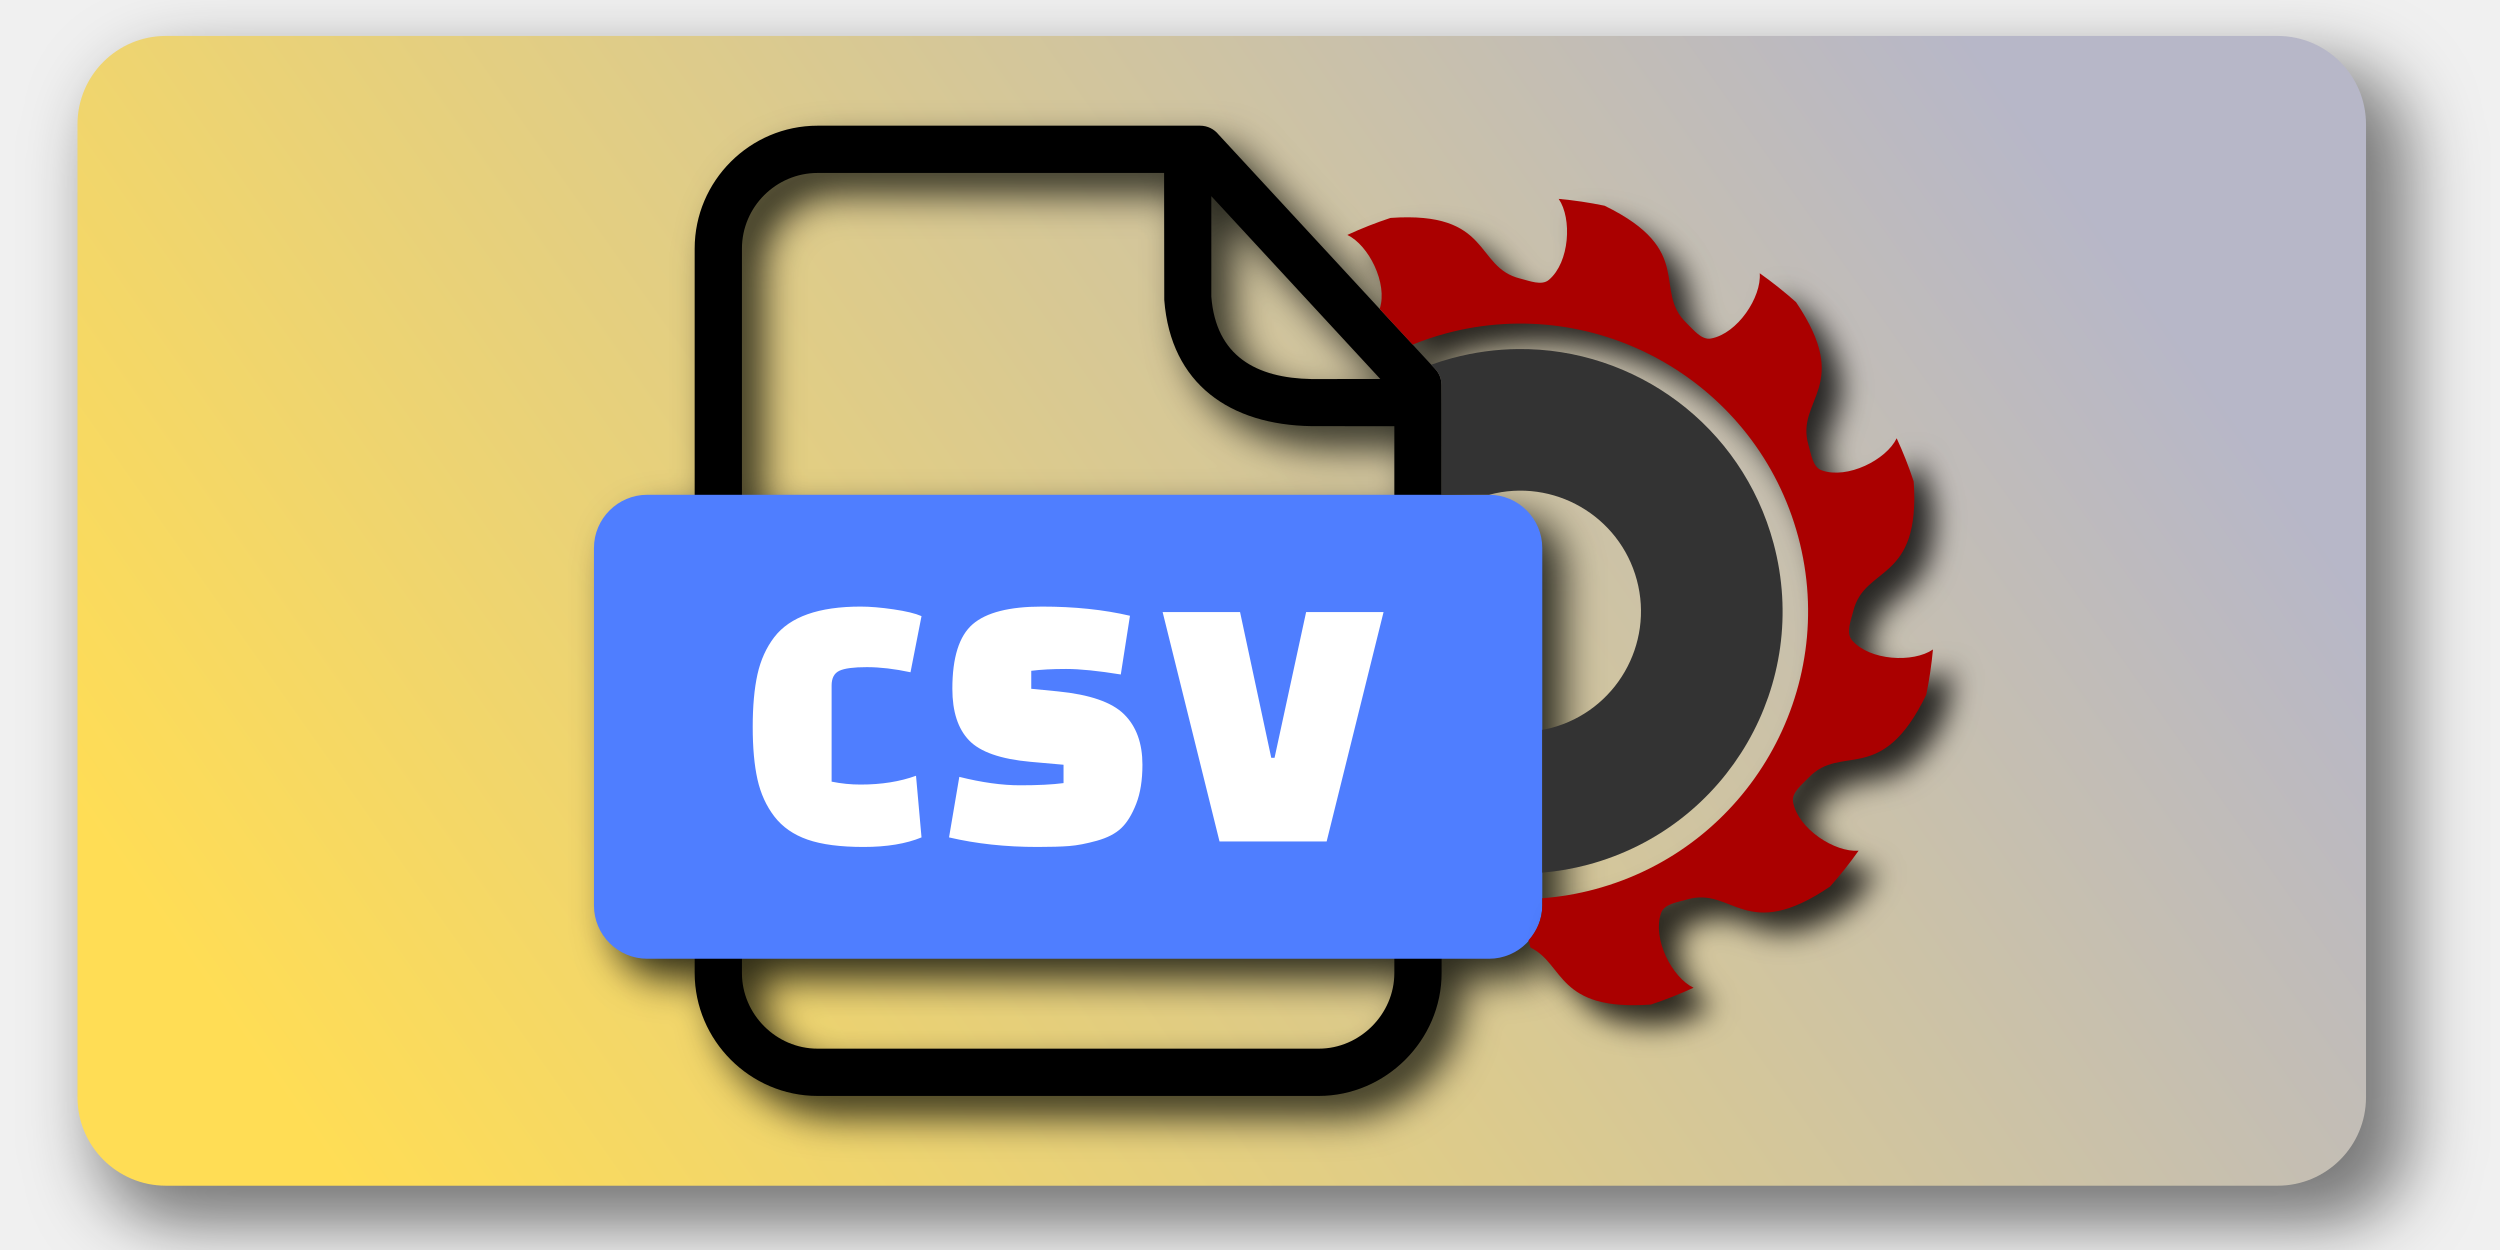
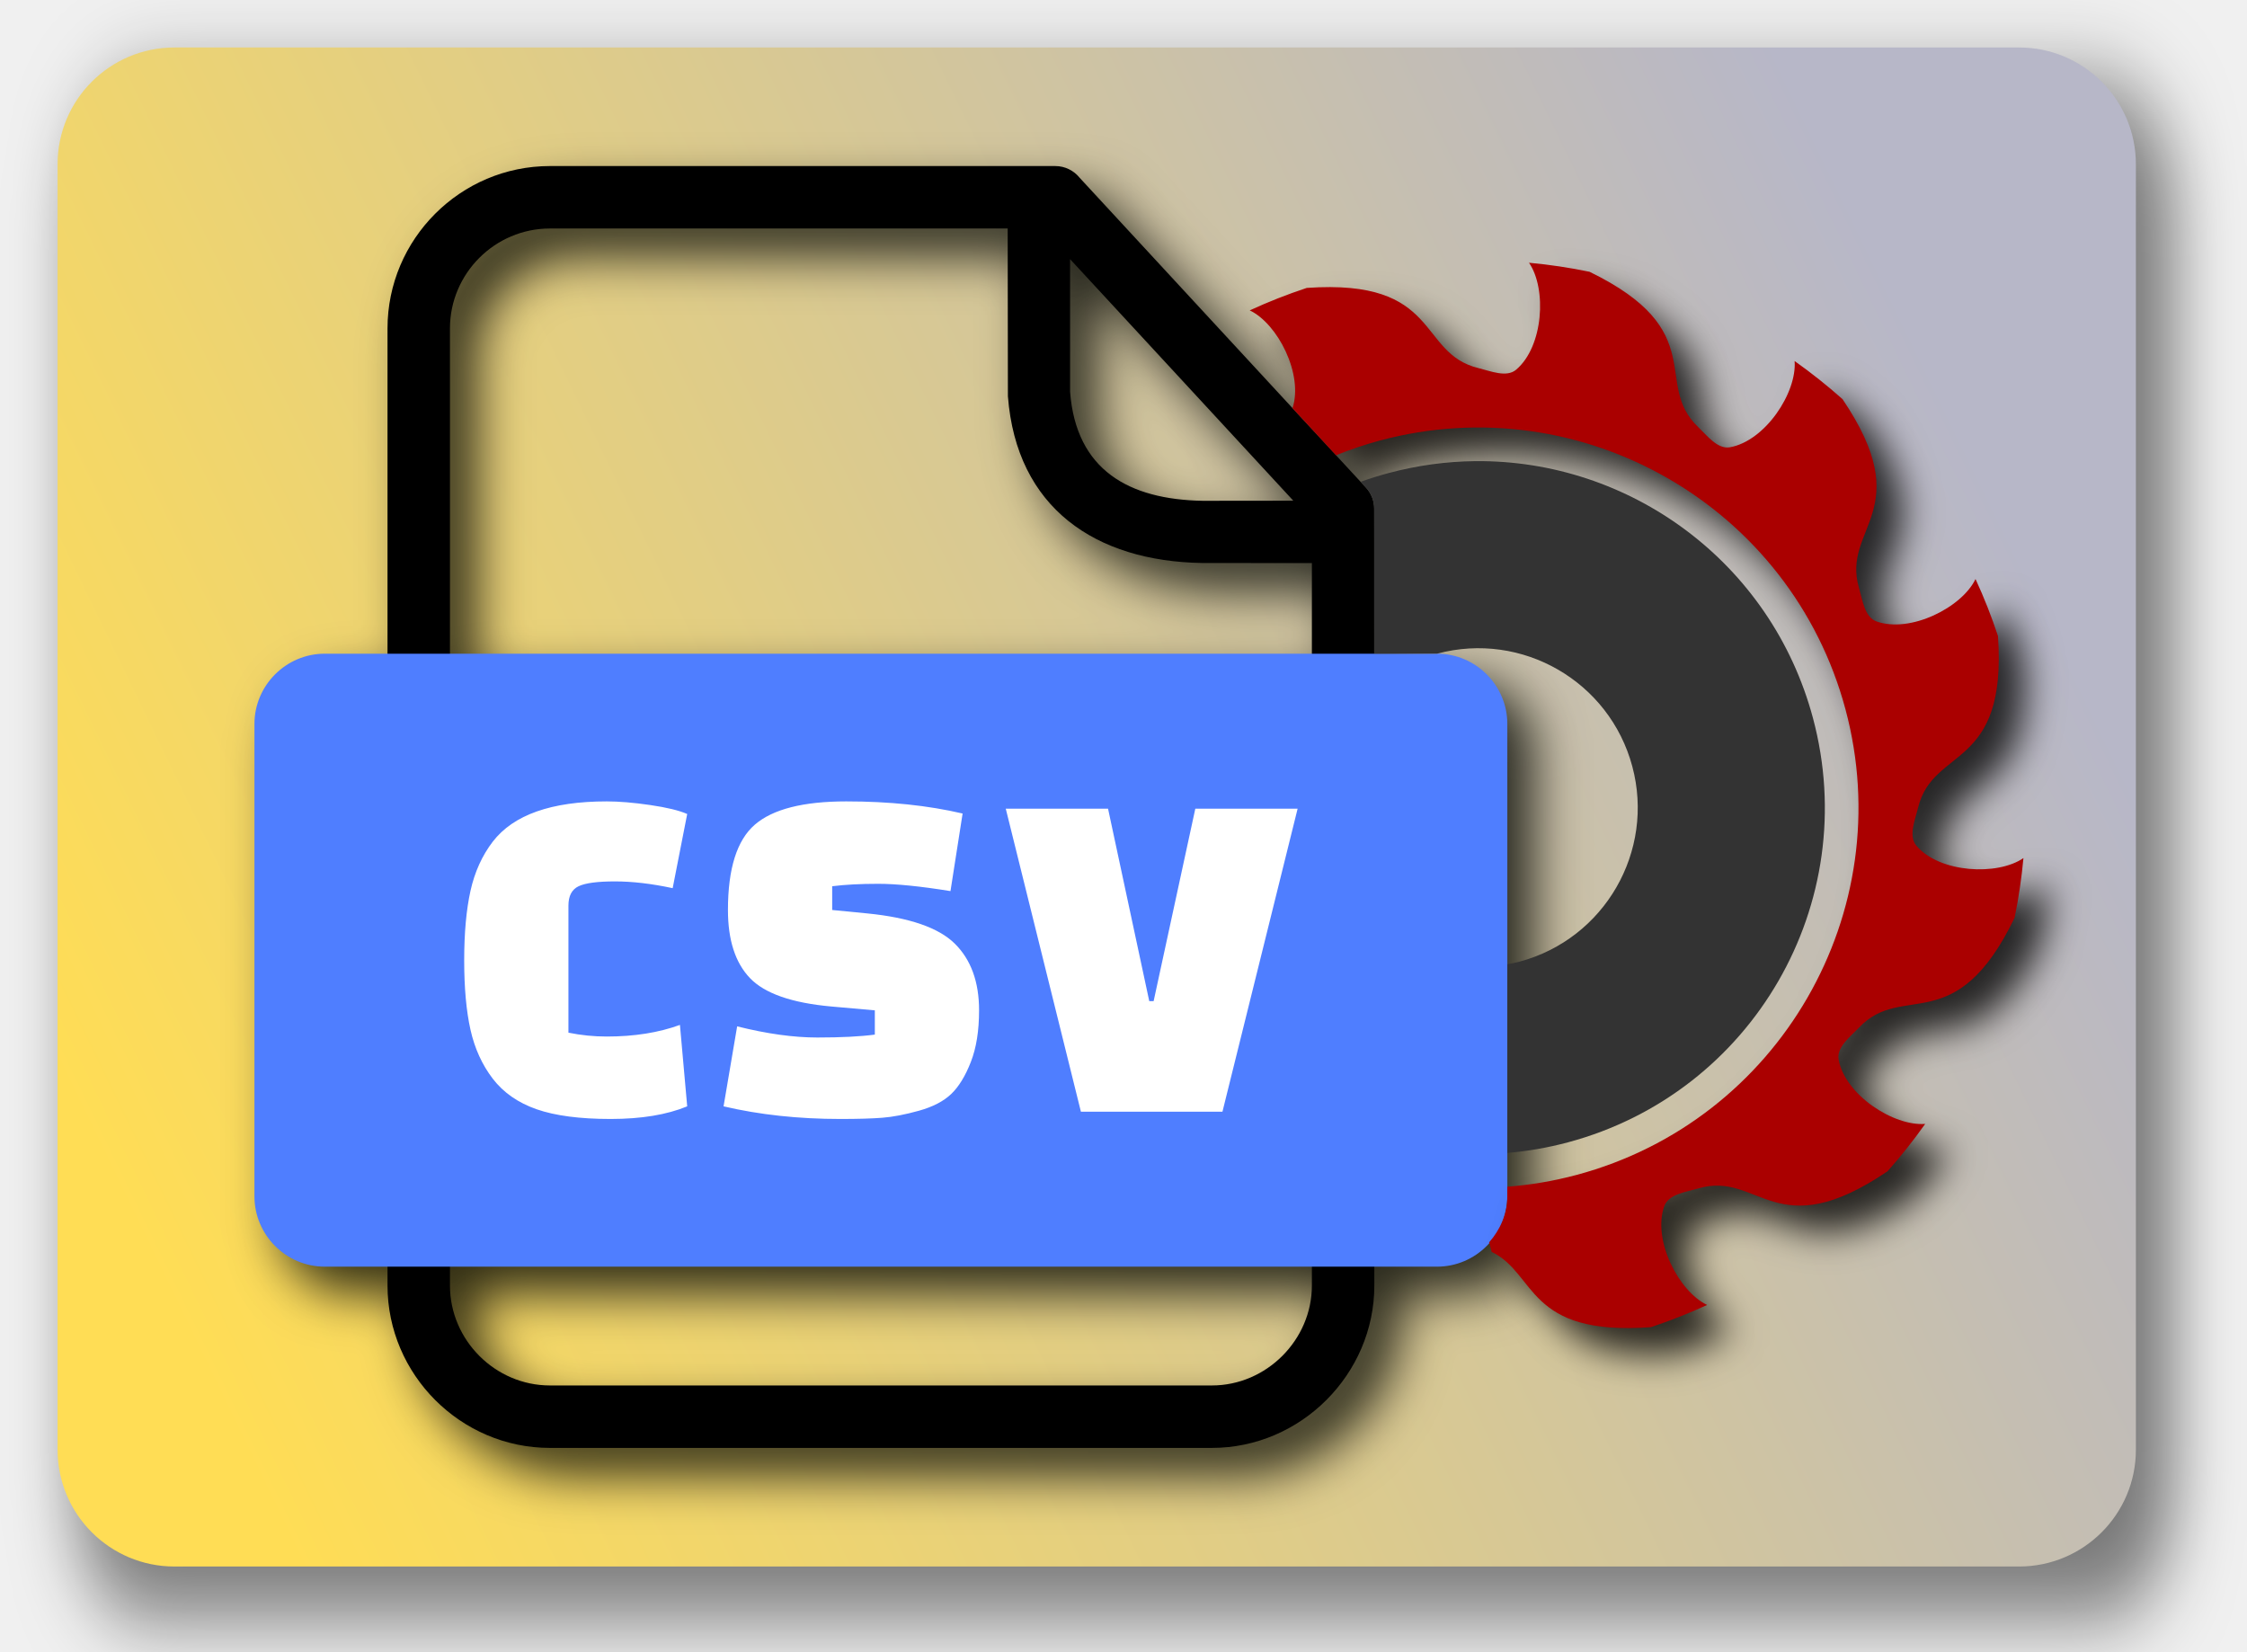
- <svg xmlns="http://www.w3.org/2000/svg" xmlns:xlink="http://www.w3.org/1999/xlink" width="250" height="125" viewBox="0 0 66.146 33.073" version="1.1" id="svg5" xml:space="preserve">
+ <svg xmlns="http://www.w3.org/2000/svg" xmlns:xlink="http://www.w3.org/1999/xlink" width="45mm" height="33.073mm" viewBox="0 0 45 33.073" version="1.1" id="svg5" xml:space="preserve">
  <defs id="defs2">
    <linearGradient id="linearGradient13774">
      <stop style="stop-color:#b7b7c8;stop-opacity:1;" offset="0" id="stop13770" />
      <stop style="stop-color:#ffdd55;stop-opacity:1;" offset="1" id="stop13772" />
    </linearGradient>
    <filter style="color-interpolation-filters:sRGB" id="filter13127" x="-0.036" y="-0.072" width="1.072" height="1.143">
      <feGaussianBlur stdDeviation="0.919" id="feGaussianBlur13129" />
    </filter>
-     <linearGradient xlink:href="#linearGradient13774" id="linearGradient13776" x1="52.154" y1="0.951" x2="9.016" y2="31.372" gradientUnits="userSpaceOnUse" />
+     <linearGradient xlink:href="#linearGradient13774" id="linearGradient13776" x1="52.154" y1="0.951" x2="9.016" y2="31.372" gradientUnits="userSpaceOnUse" gradientTransform="matrix(0.6873924,0,0,1,-0.2567558,0)" />
    <filter style="color-interpolation-filters:sRGB" id="filter2423" x="-0.049" y="-0.047" width="1.097" height="1.095">
      <feGaussianBlur stdDeviation="10.116" id="feGaussianBlur2425" />
    </filter>
    <filter style="color-interpolation-filters:sRGB" id="filter4138" x="-0.095" y="-0.064" width="1.19" height="1.128">
      <feGaussianBlur stdDeviation="0.368" id="feGaussianBlur4140" />
    </filter>
    <filter style="color-interpolation-filters:sRGB" id="filter4142" x="-0.057" y="-0.041" width="1.114" height="1.083">
      <feGaussianBlur stdDeviation="0.368" id="feGaussianBlur4144" />
    </filter>
  </defs>
  <g id="layer1">
-     <rect style="display:inline;opacity:0.5;fill:#000000;fill-opacity:1;stroke-width:0.556;stroke-linecap:round;stroke-linejoin:round;filter:url(#filter13127)" id="rect13119" width="61.139" height="30.78" x="2.58" y="1.667" ry="2.367" />
-     <rect style="display:inline;fill:url(#linearGradient13776);fill-opacity:1;stroke-width:0.55;stroke-linecap:round;stroke-linejoin:round" id="rect1946" width="60.551" height="30.421" x="2.05" y="0.951" ry="2.34" />
-     <g style="clip-rule:evenodd;display:inline;opacity:0.8;mix-blend-mode:normal;fill:#000200;fill-opacity:1;fill-rule:evenodd;filter:url(#filter2423);image-rendering:optimizeQuality;shape-rendering:geometricPrecision;text-rendering:geometricPrecision" id="g2413" transform="matrix(0.05018188,0,0,0.05018188,16.24454,3.854747)">
+     <rect style="display:inline;opacity:0.5;fill:#000000;fill-opacity:1;stroke-width:0.556;stroke-linecap:round;stroke-linejoin:round;filter:url(#filter13127)" id="rect13119" width="61.139" height="30.78" x="2.58" y="1.667" ry="2.367" transform="matrix(0.6873924,0,0,1,-0.2567558,0)" />
+     <rect style="display:inline;fill:url(#linearGradient13776);fill-opacity:1;stroke-width:0.456;stroke-linecap:round;stroke-linejoin:round" id="rect1946" width="41.622" height="30.421" x="1.153" y="0.951" ry="2.34" />
+     <g style="clip-rule:evenodd;display:inline;opacity:0.8;mix-blend-mode:normal;fill:#000200;fill-opacity:1;fill-rule:evenodd;filter:url(#filter2423);image-rendering:optimizeQuality;shape-rendering:geometricPrecision;text-rendering:geometricPrecision" id="g2413" transform="matrix(0.05018188,0,0,0.05018188,5.625148,3.854747)">
      <path fill-rule="nonzero" d="m 117.91,0 h 201.68 c 3.93,0 7.44,1.83 9.72,4.67 l 114.28,123.67 c 2.21,2.37 3.27,5.4 3.27,8.41 l 0.06,310 c 0,35.43 -29.4,64.81 -64.8,64.81 H 117.91 C 82.34,511.56 53.1,482.32 53.1,446.75 V 64.8 C 53.1,29.13 82.23,0 117.91,0 Z M 325.5,37.15 v 52.94 c 2.4,31.34 23.57,42.99 52.93,43.5 l 36.16,-0.04 z m 96.5,121.3 -43.77,-0.04 C 335.64,157.73 304.11,136.44 300.69,91.87 L 300.6,24.92 H 117.91 c -21.93,0 -39.89,17.96 -39.89,39.88 v 381.95 c 0,21.82 18.07,39.89 39.89,39.89 h 264.21 c 21.71,0 39.88,-18.15 39.88,-39.89 z" id="path2407" style="fill:#000200;fill-opacity:1" />
      <path fill="#ff0000" d="m 28.04,194.61 h 443.92 c 15.43,0 28.04,12.63 28.04,28.04 v 188.54 c 0,15.4 -12.63,28.04 -28.04,28.04 H 28.04 C 12.64,439.23 0,426.61 0,411.19 V 222.65 c 0,-15.43 12.62,-28.04 28.04,-28.04 z" id="path2409" style="fill:#000200;fill-opacity:1" />
      <path fill="#ffffff" fill-rule="nonzero" d="m 169.8,342.75 2.9,32.5 c -8.12,3.36 -18.31,5.04 -30.57,5.04 -12.25,0 -22.09,-1.29 -29.51,-3.87 -7.41,-2.58 -13.25,-6.65 -17.51,-12.19 -4.25,-5.55 -7.22,-12.06 -8.9,-19.55 -1.67,-7.48 -2.51,-16.7 -2.51,-27.67 0,-10.96 0.84,-20.21 2.51,-27.76 1.68,-7.55 4.65,-14.09 8.9,-19.64 8.26,-10.71 23.42,-16.06 45.47,-16.06 4.91,0 10.68,0.48 17.32,1.45 6.64,0.97 11.58,2.16 14.8,3.58 l -5.8,29.6 c -8.39,-1.8 -16.06,-2.7 -23.03,-2.7 -6.96,0 -11.8,0.64 -14.51,1.93 -2.71,1.29 -4.06,3.87 -4.06,7.74 v 50.7 a 75.944,75.944 0 0 0 15.28,1.54 c 10.97,0 20.71,-1.54 29.22,-4.64 z m 17.41,32.5 5.42,-31.92 c 11.87,2.97 22.54,4.45 32.02,4.45 9.49,0 17.13,-0.39 22.93,-1.16 v -9.68 l -17.41,-1.54 c -15.74,-1.42 -26.54,-5.2 -32.41,-11.32 -5.87,-6.13 -8.8,-15.19 -8.8,-27.19 0,-16.51 3.58,-27.86 10.73,-34.05 7.16,-6.19 19.32,-9.29 36.48,-9.29 17.15,0 32.63,1.61 46.44,4.84 l -4.84,30.96 c -12,-1.94 -21.61,-2.91 -28.83,-2.91 -7.23,0 -13.35,0.33 -18.38,0.97 v 9.48 l 13.93,1.36 c 16.9,1.67 28.57,5.7 35.02,12.09 6.45,6.38 9.67,15.25 9.67,26.6 0,8.13 -1.09,15 -3.29,20.61 -2.19,5.61 -4.8,9.87 -7.83,12.77 -3.03,2.9 -7.32,5.13 -12.87,6.68 -5.55,1.54 -10.42,2.48 -14.61,2.8 -4.19,0.33 -9.77,0.49 -16.73,0.49 -16.77,0 -32.32,-1.68 -46.64,-5.04 z m 188.27,-118.8 h 40.83 l -30,120.93 H 329.82 L 299.83,256.45 h 40.82 l 16.45,76.82 h 1.74 z" id="path2411" style="fill:#000200;fill-opacity:1" />
    </g>
-     <g style="clip-rule:evenodd;display:inline;fill-rule:evenodd;image-rendering:optimizeQuality;shape-rendering:geometricPrecision;text-rendering:geometricPrecision" id="g2042" transform="matrix(0.05018188,0,0,0.05018188,15.71537,3.32558)">
+     <g style="clip-rule:evenodd;display:inline;fill-rule:evenodd;image-rendering:optimizeQuality;shape-rendering:geometricPrecision;text-rendering:geometricPrecision" id="g2042" transform="matrix(0.05018188,0,0,0.05018188,5.095981,3.32558)">
      <path fill-rule="nonzero" d="m 117.91,0 h 201.68 c 3.93,0 7.44,1.83 9.72,4.67 l 114.28,123.67 c 2.21,2.37 3.27,5.4 3.27,8.41 l 0.06,310 c 0,35.43 -29.4,64.81 -64.8,64.81 H 117.91 C 82.34,511.56 53.1,482.32 53.1,446.75 V 64.8 C 53.1,29.13 82.23,0 117.91,0 Z M 325.5,37.15 v 52.94 c 2.4,31.34 23.57,42.99 52.93,43.5 l 36.16,-0.04 z m 96.5,121.3 -43.77,-0.04 C 335.64,157.73 304.11,136.44 300.69,91.87 L 300.6,24.92 H 117.91 c -21.93,0 -39.89,17.96 -39.89,39.88 v 381.95 c 0,21.82 18.07,39.89 39.89,39.89 h 264.21 c 21.71,0 39.88,-18.15 39.88,-39.89 z" id="path2027" />
      <path fill="#ff0000" d="m 28.04,194.61 h 443.92 c 15.43,0 28.04,12.63 28.04,28.04 v 188.54 c 0,15.4 -12.63,28.04 -28.04,28.04 H 28.04 C 12.64,439.23 0,426.61 0,411.19 V 222.65 c 0,-15.43 12.62,-28.04 28.04,-28.04 z" id="path2029" style="fill:#4f7eff;fill-opacity:1" />
      <path fill="#ffffff" fill-rule="nonzero" d="m 169.8,342.75 2.9,32.5 c -8.12,3.36 -18.31,5.04 -30.57,5.04 -12.25,0 -22.09,-1.29 -29.51,-3.87 -7.41,-2.58 -13.25,-6.65 -17.51,-12.19 -4.25,-5.55 -7.22,-12.06 -8.9,-19.55 -1.67,-7.48 -2.51,-16.7 -2.51,-27.67 0,-10.96 0.84,-20.21 2.51,-27.76 1.68,-7.55 4.65,-14.09 8.9,-19.64 8.26,-10.71 23.42,-16.06 45.47,-16.06 4.91,0 10.68,0.48 17.32,1.45 6.64,0.97 11.58,2.16 14.8,3.58 l -5.8,29.6 c -8.39,-1.8 -16.06,-2.7 -23.03,-2.7 -6.96,0 -11.8,0.64 -14.51,1.93 -2.71,1.29 -4.06,3.87 -4.06,7.74 v 50.7 a 75.944,75.944 0 0 0 15.28,1.54 c 10.97,0 20.71,-1.54 29.22,-4.64 z m 17.41,32.5 5.42,-31.92 c 11.87,2.97 22.54,4.45 32.02,4.45 9.49,0 17.13,-0.39 22.93,-1.16 v -9.68 l -17.41,-1.54 c -15.74,-1.42 -26.54,-5.2 -32.41,-11.32 -5.87,-6.13 -8.8,-15.19 -8.8,-27.19 0,-16.51 3.58,-27.86 10.73,-34.05 7.16,-6.19 19.32,-9.29 36.48,-9.29 17.15,0 32.63,1.61 46.44,4.84 l -4.84,30.96 c -12,-1.94 -21.61,-2.91 -28.83,-2.91 -7.23,0 -13.35,0.33 -18.38,0.97 v 9.48 l 13.93,1.36 c 16.9,1.67 28.57,5.7 35.02,12.09 6.45,6.38 9.67,15.25 9.67,26.6 0,8.13 -1.09,15 -3.29,20.61 -2.19,5.61 -4.8,9.87 -7.83,12.77 -3.03,2.9 -7.32,5.13 -12.87,6.68 -5.55,1.54 -10.42,2.48 -14.61,2.8 -4.19,0.33 -9.77,0.49 -16.73,0.49 -16.77,0 -32.32,-1.68 -46.64,-5.04 z m 188.27,-118.8 h 40.83 l -30,120.93 H 329.82 L 299.83,256.45 h 40.82 l 16.45,76.82 h 1.74 z" id="path2031" />
    </g>
    <path id="path3981" style="display:none;opacity:0.8;fill:#000000;stroke:none;stroke-width:0.089;filter:url(#filter4138)" d="m 40.691,9.765 c -0.572,0.006 -1.153,0.083 -1.732,0.238 -0.191,0.051 -0.379,0.11 -0.562,0.176 l 0.107,0.116 c 0.111,0.119 0.164,0.271 0.164,0.422 l 5.17e-4,2.904 h 1.259 a 3.193,3.193 0 0 1 3.91,2.257 3.193,3.193 0 0 1 -2.257,3.91 3.193,3.193 0 0 1 -0.246,0.053 v 3.778 c 0.404,-0.034 0.81,-0.104 1.215,-0.212 3.705,-0.993 5.898,-4.792 4.906,-8.497 -0.838,-3.126 -3.673,-5.177 -6.764,-5.145 z" />
-     <path id="path3983" style="opacity:0.8;fill:#000000;stroke:none;stroke-width:0.089;filter:url(#filter4142)" d="m 41.769,5.791 c 0.358,0.52 0.291,1.676 -0.257,2.142 -0.193,0.164 -0.513,0.028 -0.759,-0.033 -1.228,-0.3 -0.733,-1.794 -3.434,-1.605 -0.389,0.129 -0.77,0.278 -1.142,0.45 0.563,0.268 1.077,1.281 0.857,1.958 l 0.871,0.943 c 0.284,-0.114 0.577,-0.213 0.88,-0.295 4.057,-1.087 8.236,1.326 9.323,5.384 1.087,4.057 -1.326,8.236 -5.383,9.323 -0.463,0.124 -0.928,0.202 -1.39,0.237 v 0.194 c 0,0.355 -0.145,0.672 -0.364,0.92 l 0.051,0.191 c 0.907,0.437 0.689,1.69 3.188,1.508 0.384,-0.127 0.76,-0.276 1.127,-0.445 -0.569,-0.27 -1.099,-1.301 -0.858,-1.979 0.086,-0.241 0.436,-0.283 0.682,-0.355 1.217,-0.357 1.543,1.181 3.789,-0.343 0.269,-0.302 0.521,-0.619 0.754,-0.949 -0.628,0.051 -1.602,-0.578 -1.733,-1.285 -0.047,-0.252 0.236,-0.463 0.412,-0.648 0.876,-0.919 1.928,0.251 3.112,-2.195 0.081,-0.395 0.14,-0.795 0.177,-1.196 -0.518,0.358 -1.676,0.301 -2.143,-0.246 -0.166,-0.195 -0.027,-0.518 0.034,-0.767 0.3,-1.226 1.787,-0.743 1.599,-3.433 -0.128,-0.389 -0.278,-0.77 -0.45,-1.142 -0.272,0.57 -1.306,1.091 -1.983,0.849 -0.239,-0.085 -0.28,-0.43 -0.351,-0.673 C 48.023,11.088 49.564,10.769 48.049,8.523 47.744,8.251 47.423,7.996 47.089,7.76 47.139,8.389 46.503,9.357 45.796,9.487 45.547,9.532 45.338,9.254 45.155,9.079 44.241,8.206 45.417,7.159 42.983,5.972 42.582,5.889 42.177,5.828 41.769,5.791 Z" />
-     <path id="path4134" style="display:inline;fill:#333333;stroke:none;stroke-width:0.089" d="m 40.162,9.235 c -0.572,0.006 -1.153,0.083 -1.732,0.238 -0.191,0.051 -0.379,0.11 -0.562,0.176 l 0.107,0.116 c 0.111,0.119 0.164,0.271 0.164,0.422 l 5.17e-4,2.904 h 1.259 a 3.193,3.193 0 0 1 3.91,2.257 3.193,3.193 0 0 1 -2.257,3.91 3.193,3.193 0 0 1 -0.246,0.053 v 3.778 c 0.404,-0.034 0.81,-0.104 1.215,-0.212 3.705,-0.993 5.898,-4.792 4.906,-8.497 -0.838,-3.126 -3.673,-5.177 -6.764,-5.145 z" />
-     <path id="path4136" style="display:inline;fill:#aa0000;stroke:none;stroke-width:0.089" d="M 41.24,5.262 C 41.598,5.782 41.531,6.938 40.983,7.403 40.79,7.568 40.47,7.431 40.224,7.371 38.997,7.071 39.491,5.577 36.79,5.766 c -0.389,0.129 -0.77,0.278 -1.142,0.45 0.563,0.268 1.077,1.281 0.857,1.958 l 0.871,0.943 c 0.284,-0.114 0.577,-0.213 0.88,-0.295 4.057,-1.087 8.236,1.326 9.323,5.384 1.087,4.057 -1.326,8.236 -5.383,9.323 -0.463,0.124 -0.928,0.202 -1.39,0.237 v 0.194 c 0,0.355 -0.145,0.672 -0.364,0.92 l 0.051,0.191 c 0.907,0.437 0.689,1.69 3.188,1.508 0.384,-0.127 0.76,-0.276 1.127,-0.445 -0.569,-0.27 -1.099,-1.301 -0.858,-1.979 0.086,-0.241 0.436,-0.283 0.682,-0.355 1.217,-0.357 1.543,1.181 3.789,-0.343 0.269,-0.302 0.521,-0.619 0.754,-0.949 -0.628,0.051 -1.602,-0.578 -1.733,-1.285 -0.047,-0.252 0.236,-0.463 0.412,-0.648 0.876,-0.919 1.928,0.251 3.112,-2.195 0.081,-0.395 0.14,-0.795 0.177,-1.196 -0.518,0.358 -1.676,0.301 -2.143,-0.246 -0.166,-0.195 -0.027,-0.518 0.034,-0.767 0.3,-1.226 1.787,-0.743 1.599,-3.433 -0.128,-0.389 -0.278,-0.77 -0.45,-1.142 -0.272,0.57 -1.306,1.091 -1.983,0.849 -0.239,-0.085 -0.28,-0.43 -0.351,-0.673 C 47.494,10.558 49.035,10.239 47.52,7.994 47.214,7.722 46.894,7.467 46.56,7.23 46.61,7.86 45.974,8.828 45.267,8.957 45.018,9.003 44.808,8.725 44.625,8.55 43.712,7.677 44.888,6.63 42.454,5.443 42.053,5.36 41.648,5.299 41.24,5.262 Z" />
+     <path id="path3983" style="opacity:0.8;fill:#000000;stroke:none;stroke-width:0.089;filter:url(#filter4142)" d="m 31.15,5.791 c 0.358,0.52 0.291,1.676 -0.257,2.142 -0.193,0.164 -0.513,0.028 -0.759,-0.033 -1.228,-0.3 -0.733,-1.794 -3.434,-1.605 -0.389,0.129 -0.77,0.278 -1.142,0.45 0.563,0.268 1.077,1.281 0.857,1.958 l 0.871,0.943 c 0.284,-0.114 0.577,-0.213 0.88,-0.295 4.057,-1.087 8.236,1.326 9.323,5.384 1.087,4.057 -1.326,8.236 -5.383,9.323 -0.463,0.124 -0.928,0.202 -1.39,0.237 v 0.194 c 0,0.355 -0.145,0.672 -0.364,0.92 l 0.051,0.191 c 0.907,0.437 0.689,1.69 3.188,1.508 0.384,-0.127 0.76,-0.276 1.127,-0.445 -0.569,-0.27 -1.099,-1.301 -0.858,-1.979 0.086,-0.241 0.436,-0.283 0.682,-0.355 1.217,-0.357 1.543,1.181 3.789,-0.343 0.269,-0.302 0.521,-0.619 0.754,-0.949 -0.628,0.051 -1.602,-0.578 -1.733,-1.285 -0.047,-0.252 0.236,-0.463 0.412,-0.648 0.876,-0.919 1.928,0.251 3.112,-2.195 0.081,-0.395 0.14,-0.795 0.177,-1.196 -0.518,0.358 -1.676,0.301 -2.143,-0.246 -0.166,-0.195 -0.027,-0.518 0.034,-0.767 0.3,-1.226 1.787,-0.743 1.599,-3.433 -0.128,-0.389 -0.278,-0.77 -0.45,-1.142 -0.272,0.57 -1.306,1.091 -1.983,0.849 -0.239,-0.085 -0.28,-0.43 -0.351,-0.673 C 37.404,11.088 38.945,10.769 37.43,8.523 37.124,8.251 36.804,7.996 36.47,7.76 36.519,8.389 35.884,9.357 35.177,9.487 34.928,9.532 34.718,9.254 34.535,9.079 33.622,8.206 34.798,7.159 32.363,5.972 31.963,5.889 31.557,5.828 31.15,5.791 Z" />
+     <path id="path4134" style="display:inline;fill:#333333;stroke:none;stroke-width:0.089" d="m 29.543,9.235 c -0.572,0.006 -1.153,0.083 -1.732,0.238 -0.191,0.051 -0.379,0.11 -0.562,0.176 l 0.107,0.116 c 0.111,0.119 0.164,0.271 0.164,0.422 l 5.17e-4,2.904 h 1.259 a 3.193,3.193 0 0 1 3.91,2.257 3.193,3.193 0 0 1 -2.257,3.91 3.193,3.193 0 0 1 -0.246,0.053 v 3.778 c 0.404,-0.034 0.81,-0.104 1.215,-0.212 3.705,-0.993 5.898,-4.792 4.906,-8.497 C 35.47,11.254 32.634,9.204 29.543,9.235 Z" />
+     <path id="path4136" style="display:inline;fill:#aa0000;stroke:none;stroke-width:0.089" d="M 30.621,5.262 C 30.979,5.782 30.912,6.938 30.364,7.403 30.171,7.568 29.851,7.431 29.605,7.371 28.377,7.071 28.872,5.577 26.17,5.766 c -0.389,0.129 -0.77,0.278 -1.142,0.45 0.563,0.268 1.077,1.281 0.857,1.958 l 0.871,0.943 c 0.284,-0.114 0.577,-0.213 0.88,-0.295 4.057,-1.087 8.236,1.326 9.323,5.384 1.087,4.057 -1.326,8.236 -5.383,9.323 -0.463,0.124 -0.928,0.202 -1.39,0.237 v 0.194 c 0,0.355 -0.145,0.672 -0.364,0.92 l 0.051,0.191 c 0.907,0.437 0.689,1.69 3.188,1.508 0.384,-0.127 0.76,-0.276 1.127,-0.445 -0.569,-0.27 -1.099,-1.301 -0.858,-1.979 0.086,-0.241 0.436,-0.283 0.682,-0.355 1.217,-0.357 1.543,1.181 3.789,-0.343 0.269,-0.302 0.521,-0.619 0.754,-0.949 -0.628,0.051 -1.602,-0.578 -1.733,-1.285 -0.047,-0.252 0.236,-0.463 0.412,-0.648 0.876,-0.919 1.928,0.251 3.112,-2.195 0.081,-0.395 0.14,-0.795 0.177,-1.196 -0.518,0.358 -1.676,0.301 -2.143,-0.246 -0.166,-0.195 -0.027,-0.518 0.034,-0.767 0.3,-1.226 1.787,-0.743 1.599,-3.433 -0.128,-0.389 -0.278,-0.77 -0.45,-1.142 -0.272,0.57 -1.306,1.091 -1.983,0.849 -0.239,-0.085 -0.28,-0.43 -0.351,-0.673 C 36.875,10.558 38.415,10.239 36.9,7.994 36.595,7.722 36.274,7.467 35.94,7.23 35.99,7.86 35.355,8.828 34.647,8.957 34.398,9.003 34.189,8.725 34.006,8.55 33.093,7.677 34.269,6.63 31.834,5.443 31.433,5.36 31.028,5.299 30.621,5.262 Z" />
  </g>
</svg>
